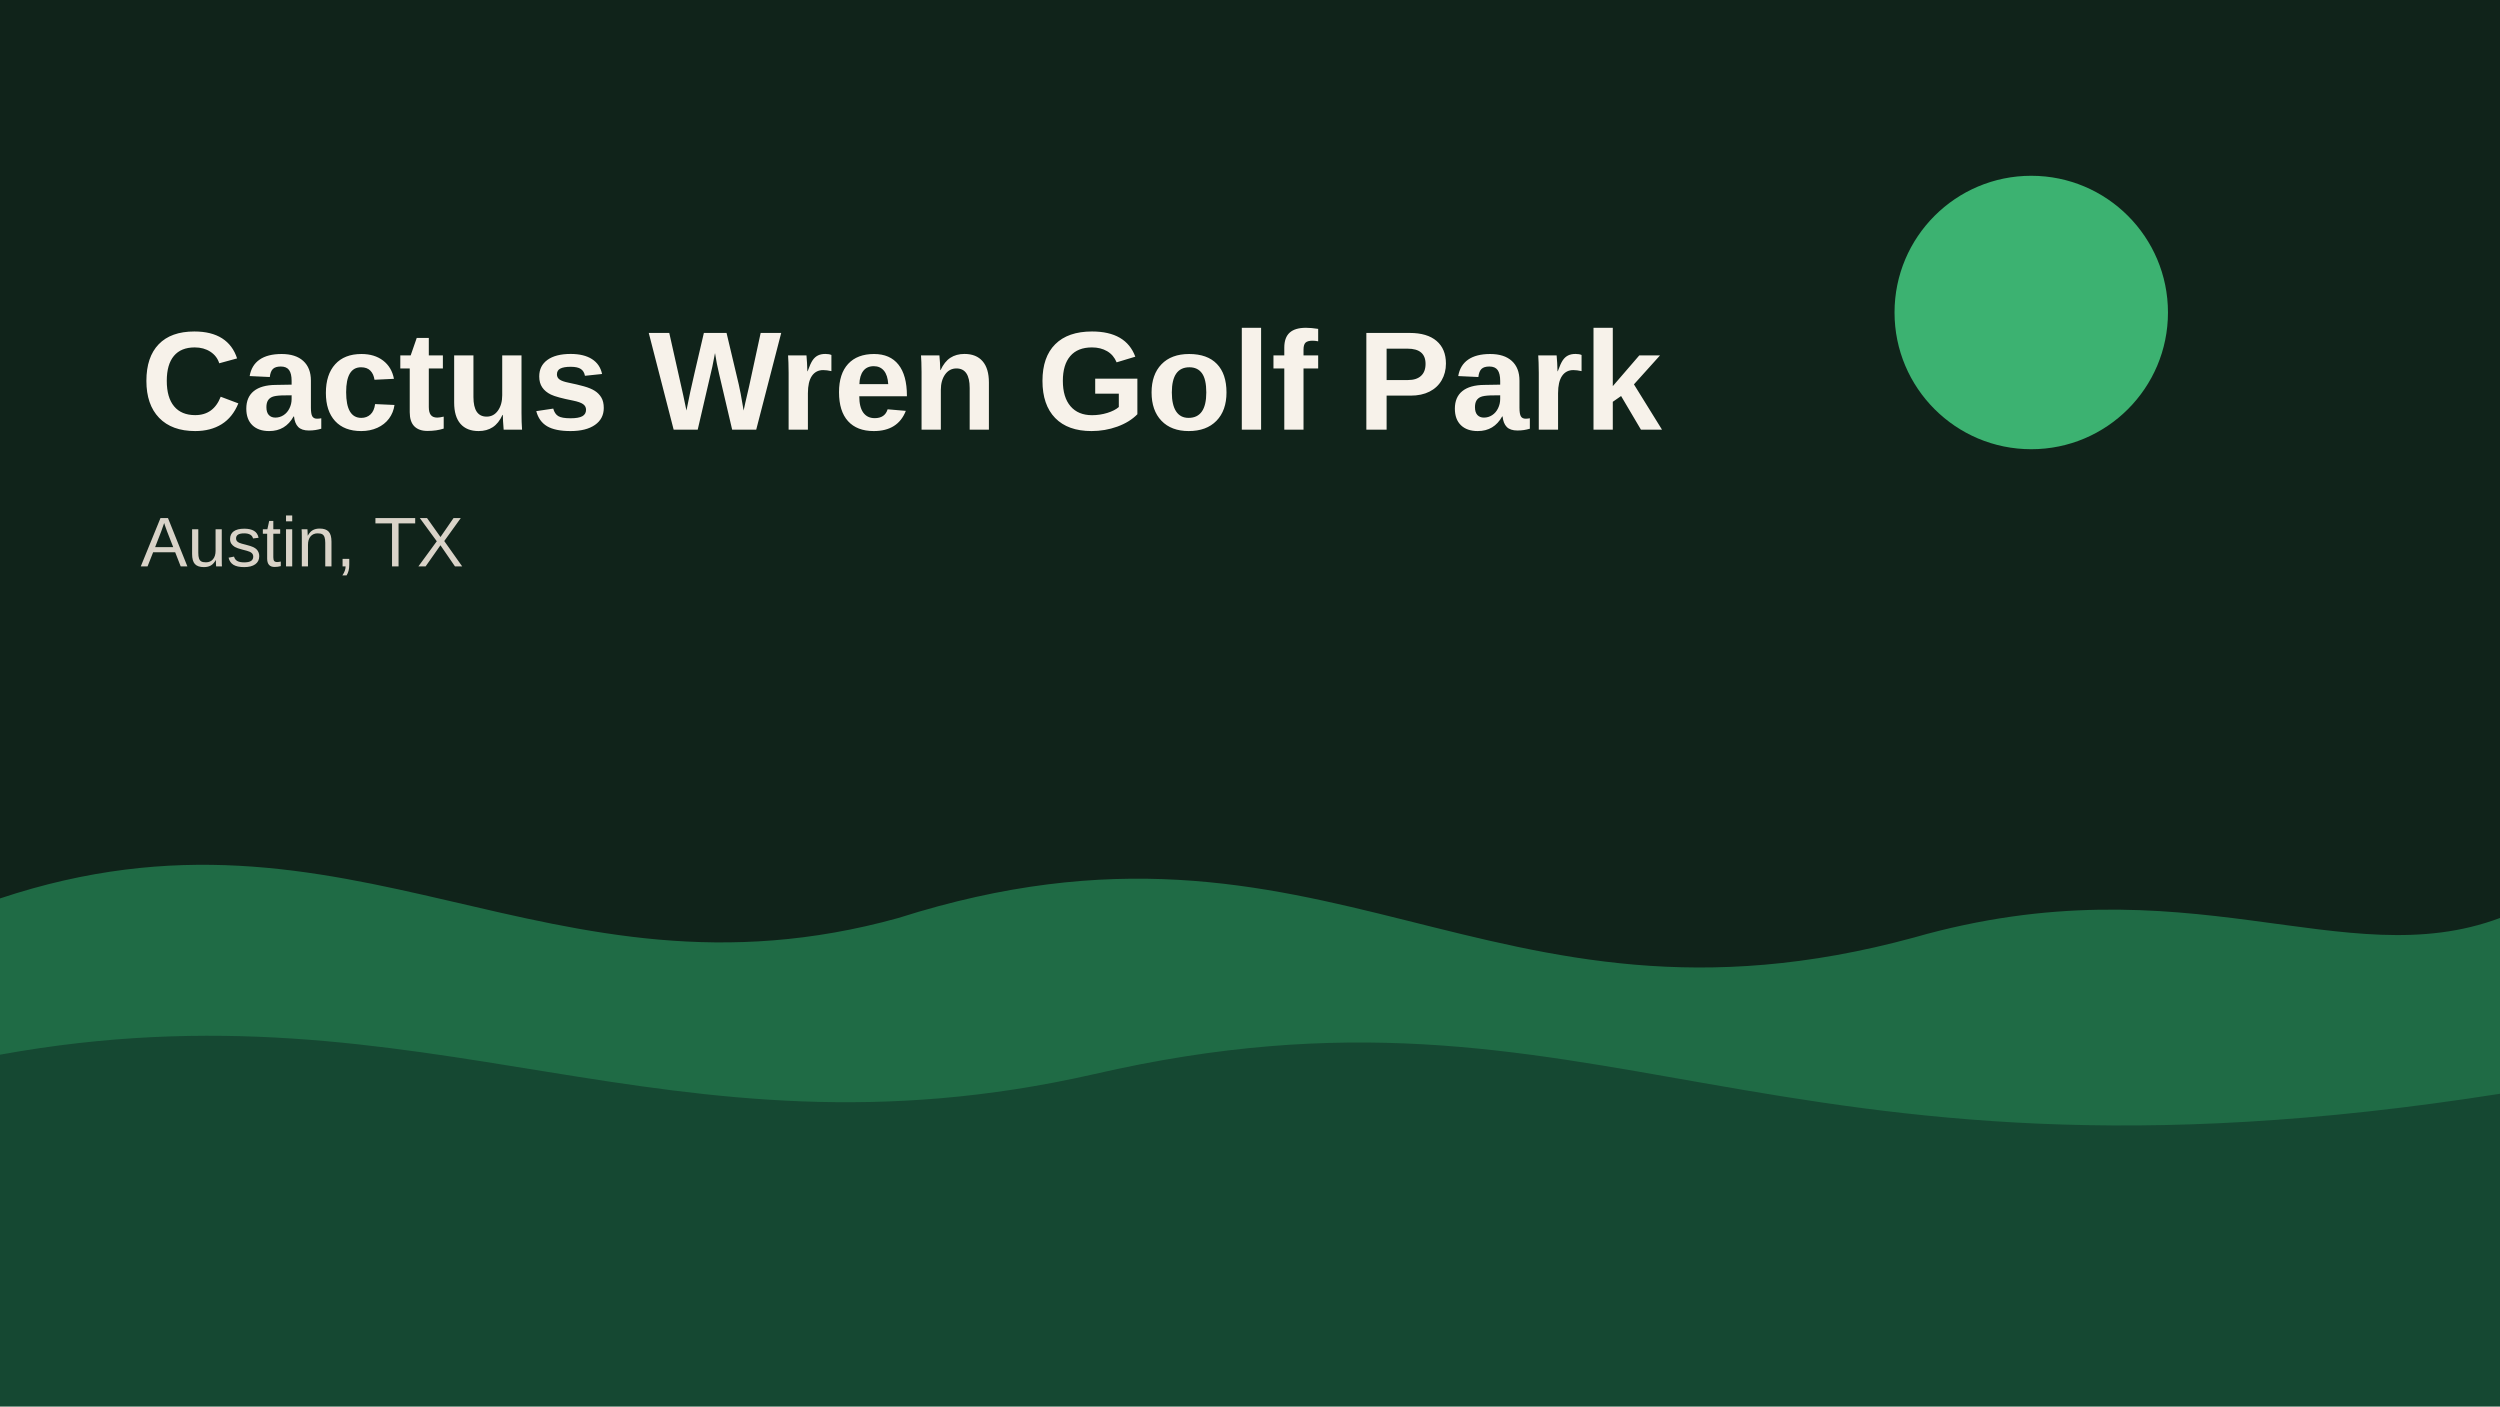
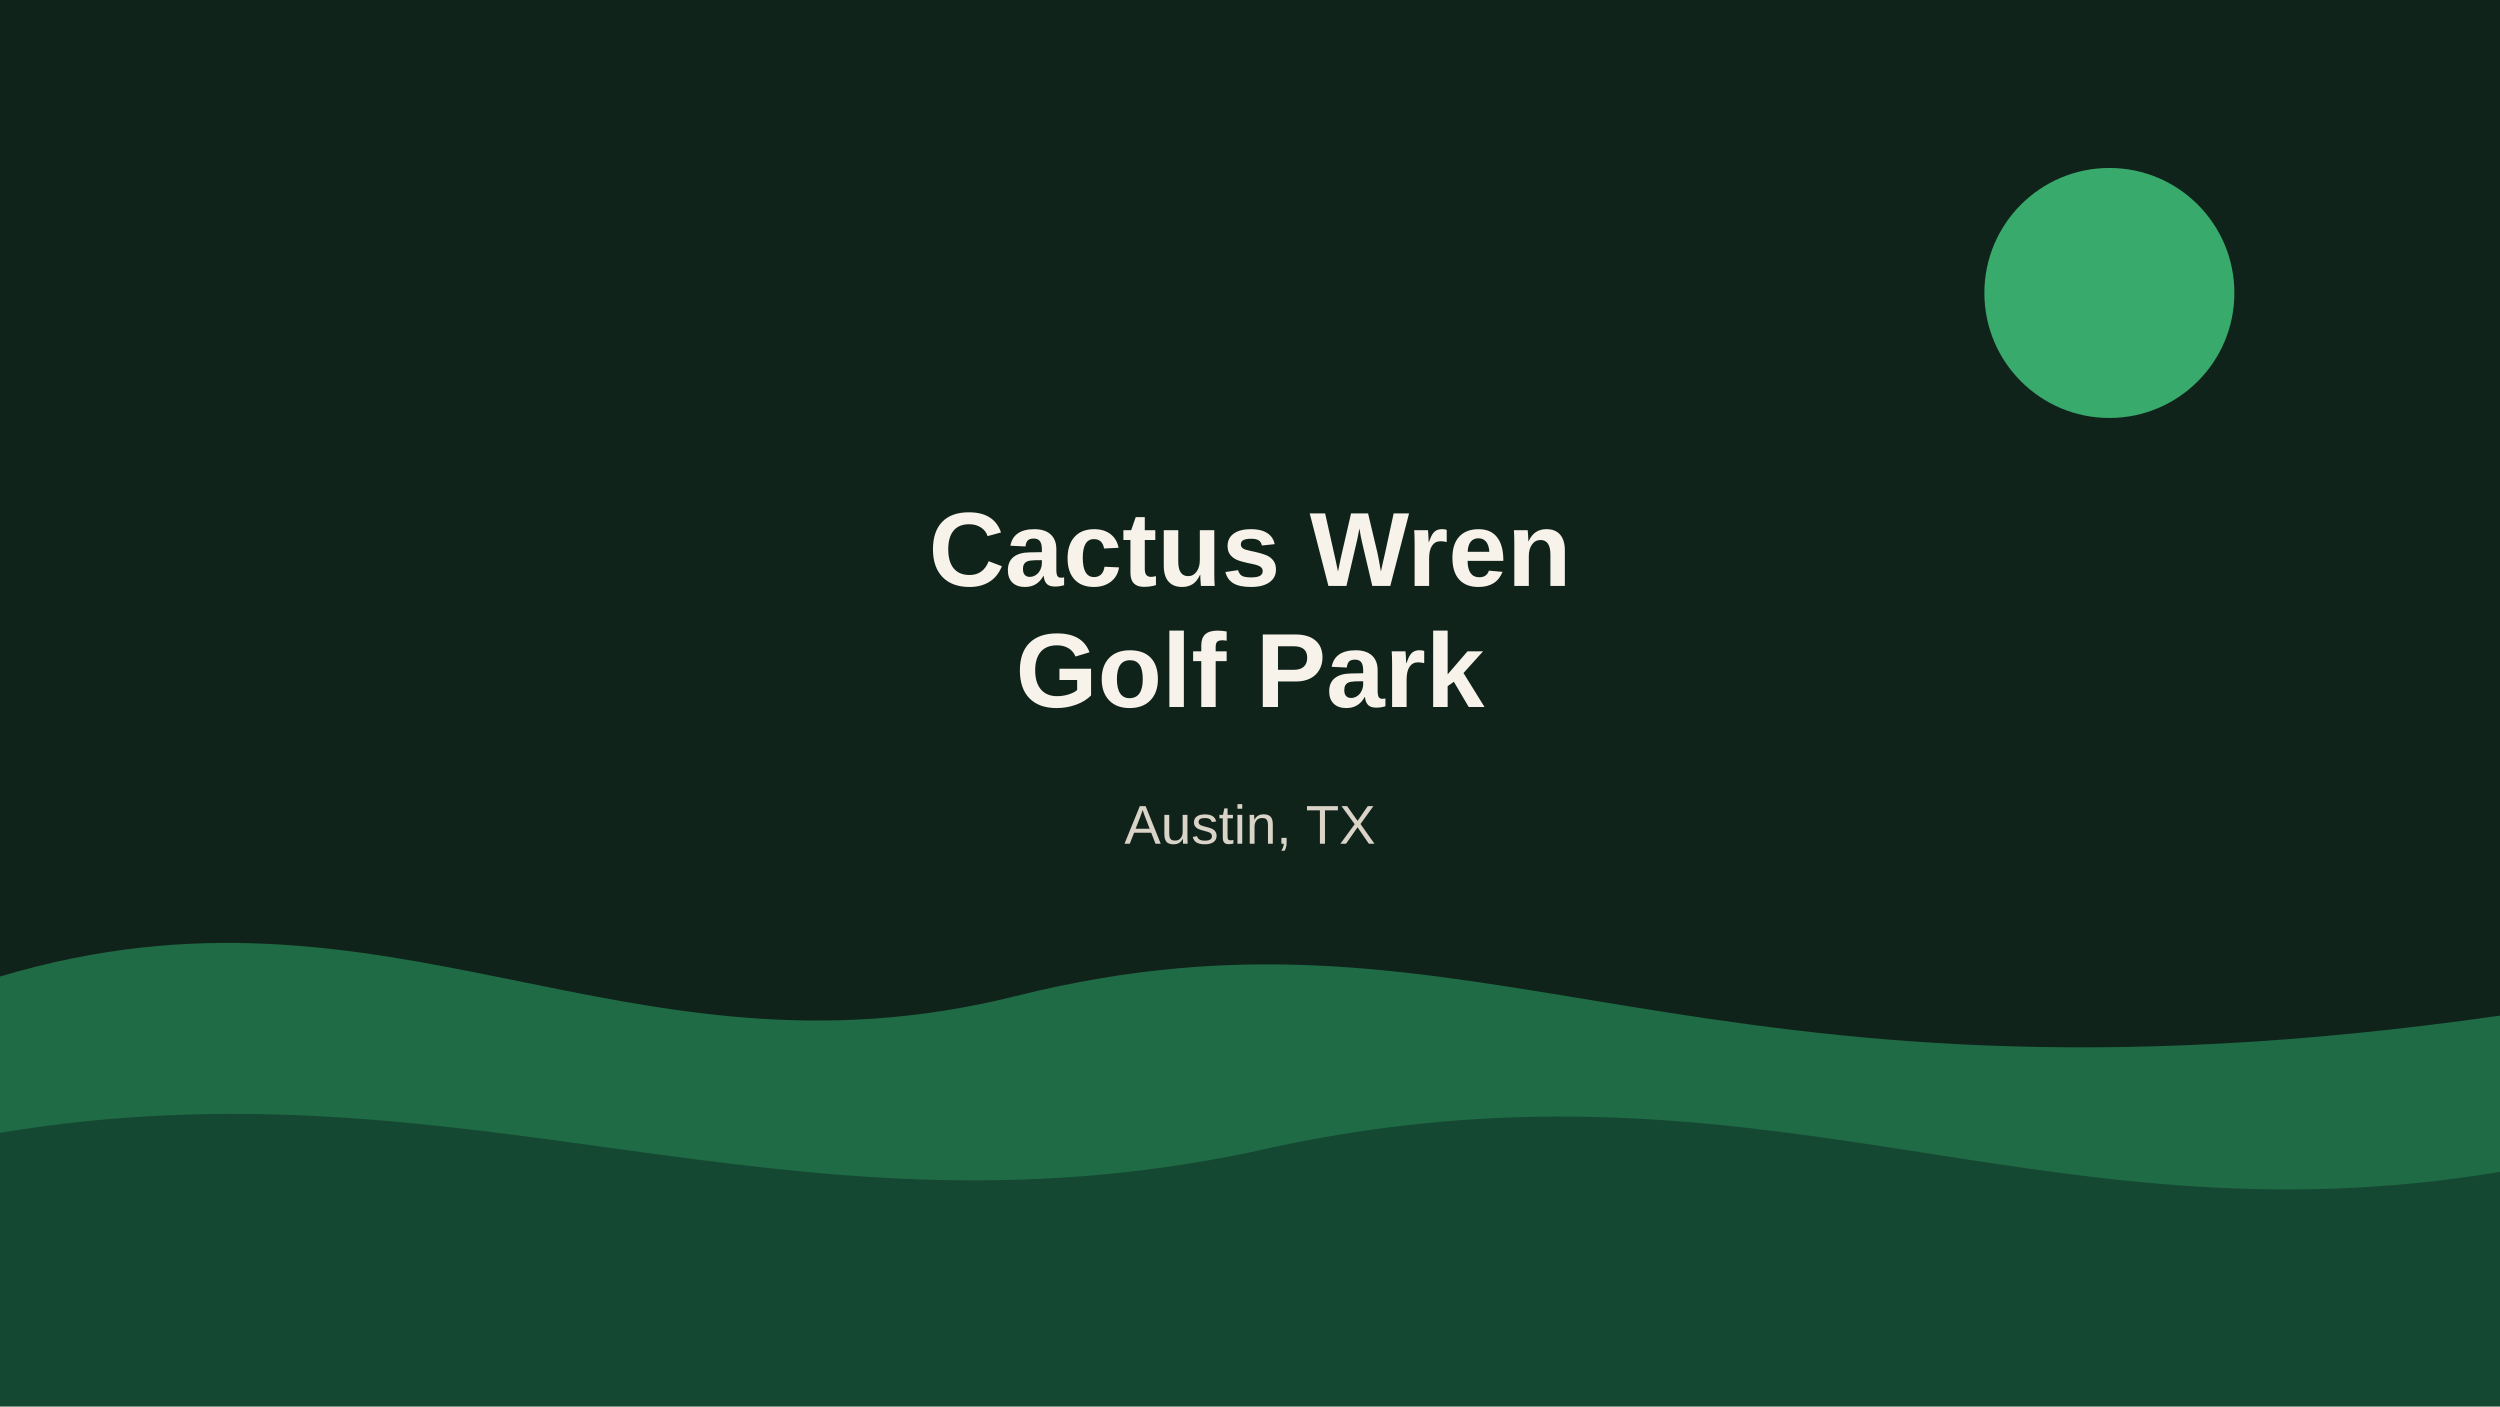
<svg xmlns="http://www.w3.org/2000/svg" viewBox="0 0 1280 720" role="img" aria-label="Cactus Wren Golf Park">
  <rect width="1280" height="720" fill="#10231a" />
-   <path d="M0 460 C180 400 280 520 460 470 C680 400 760 540 980 480 C1120 440 1200 500 1280 470 L1280 720 L0 720 Z" fill="#1f6b45" />
-   <path d="M0 540 C220 500 340 600 560 550 C820 490 900 620 1280 560 L1280 720 L0 720 Z" fill="#154832" />
-   <circle cx="1040" cy="160" r="70" fill="#40c27a" opacity="0.9" />
-   <text x="72" y="220" font-family="Arial, sans-serif" font-size="72" font-weight="700" fill="#f7f2ea">Cactus Wren Golf Park</text>
-   <text x="72" y="290" font-family="Arial, sans-serif" font-size="36" fill="#d9d3c8">Austin, TX</text>
+   <path d="M0 500 C200 440 320 560 520 510 C760 450 860 580 1280 520 L1280 720 L0 720 Z" fill="#1f6b45" />
+   <path d="M0 580 C240 540 400 640 640 590 C900 530 1040 640 1280 600 L1280 720 L0 720 Z" fill="#154832" />
+   <circle cx="1080" cy="150" r="64" fill="#40c27a" opacity="0.85" />
+   <text x="640" y="300" text-anchor="middle" font-family="Arial, sans-serif" font-size="54" font-weight="700" fill="#f7f2ea">Cactus Wren</text>
+   <text x="640" y="362" text-anchor="middle" font-family="Arial, sans-serif" font-size="54" font-weight="700" fill="#f7f2ea">Golf Park</text>
+   <text x="640" y="432" text-anchor="middle" font-family="Arial, sans-serif" font-size="28" fill="#d9d3c8">Austin, TX</text>
</svg>
